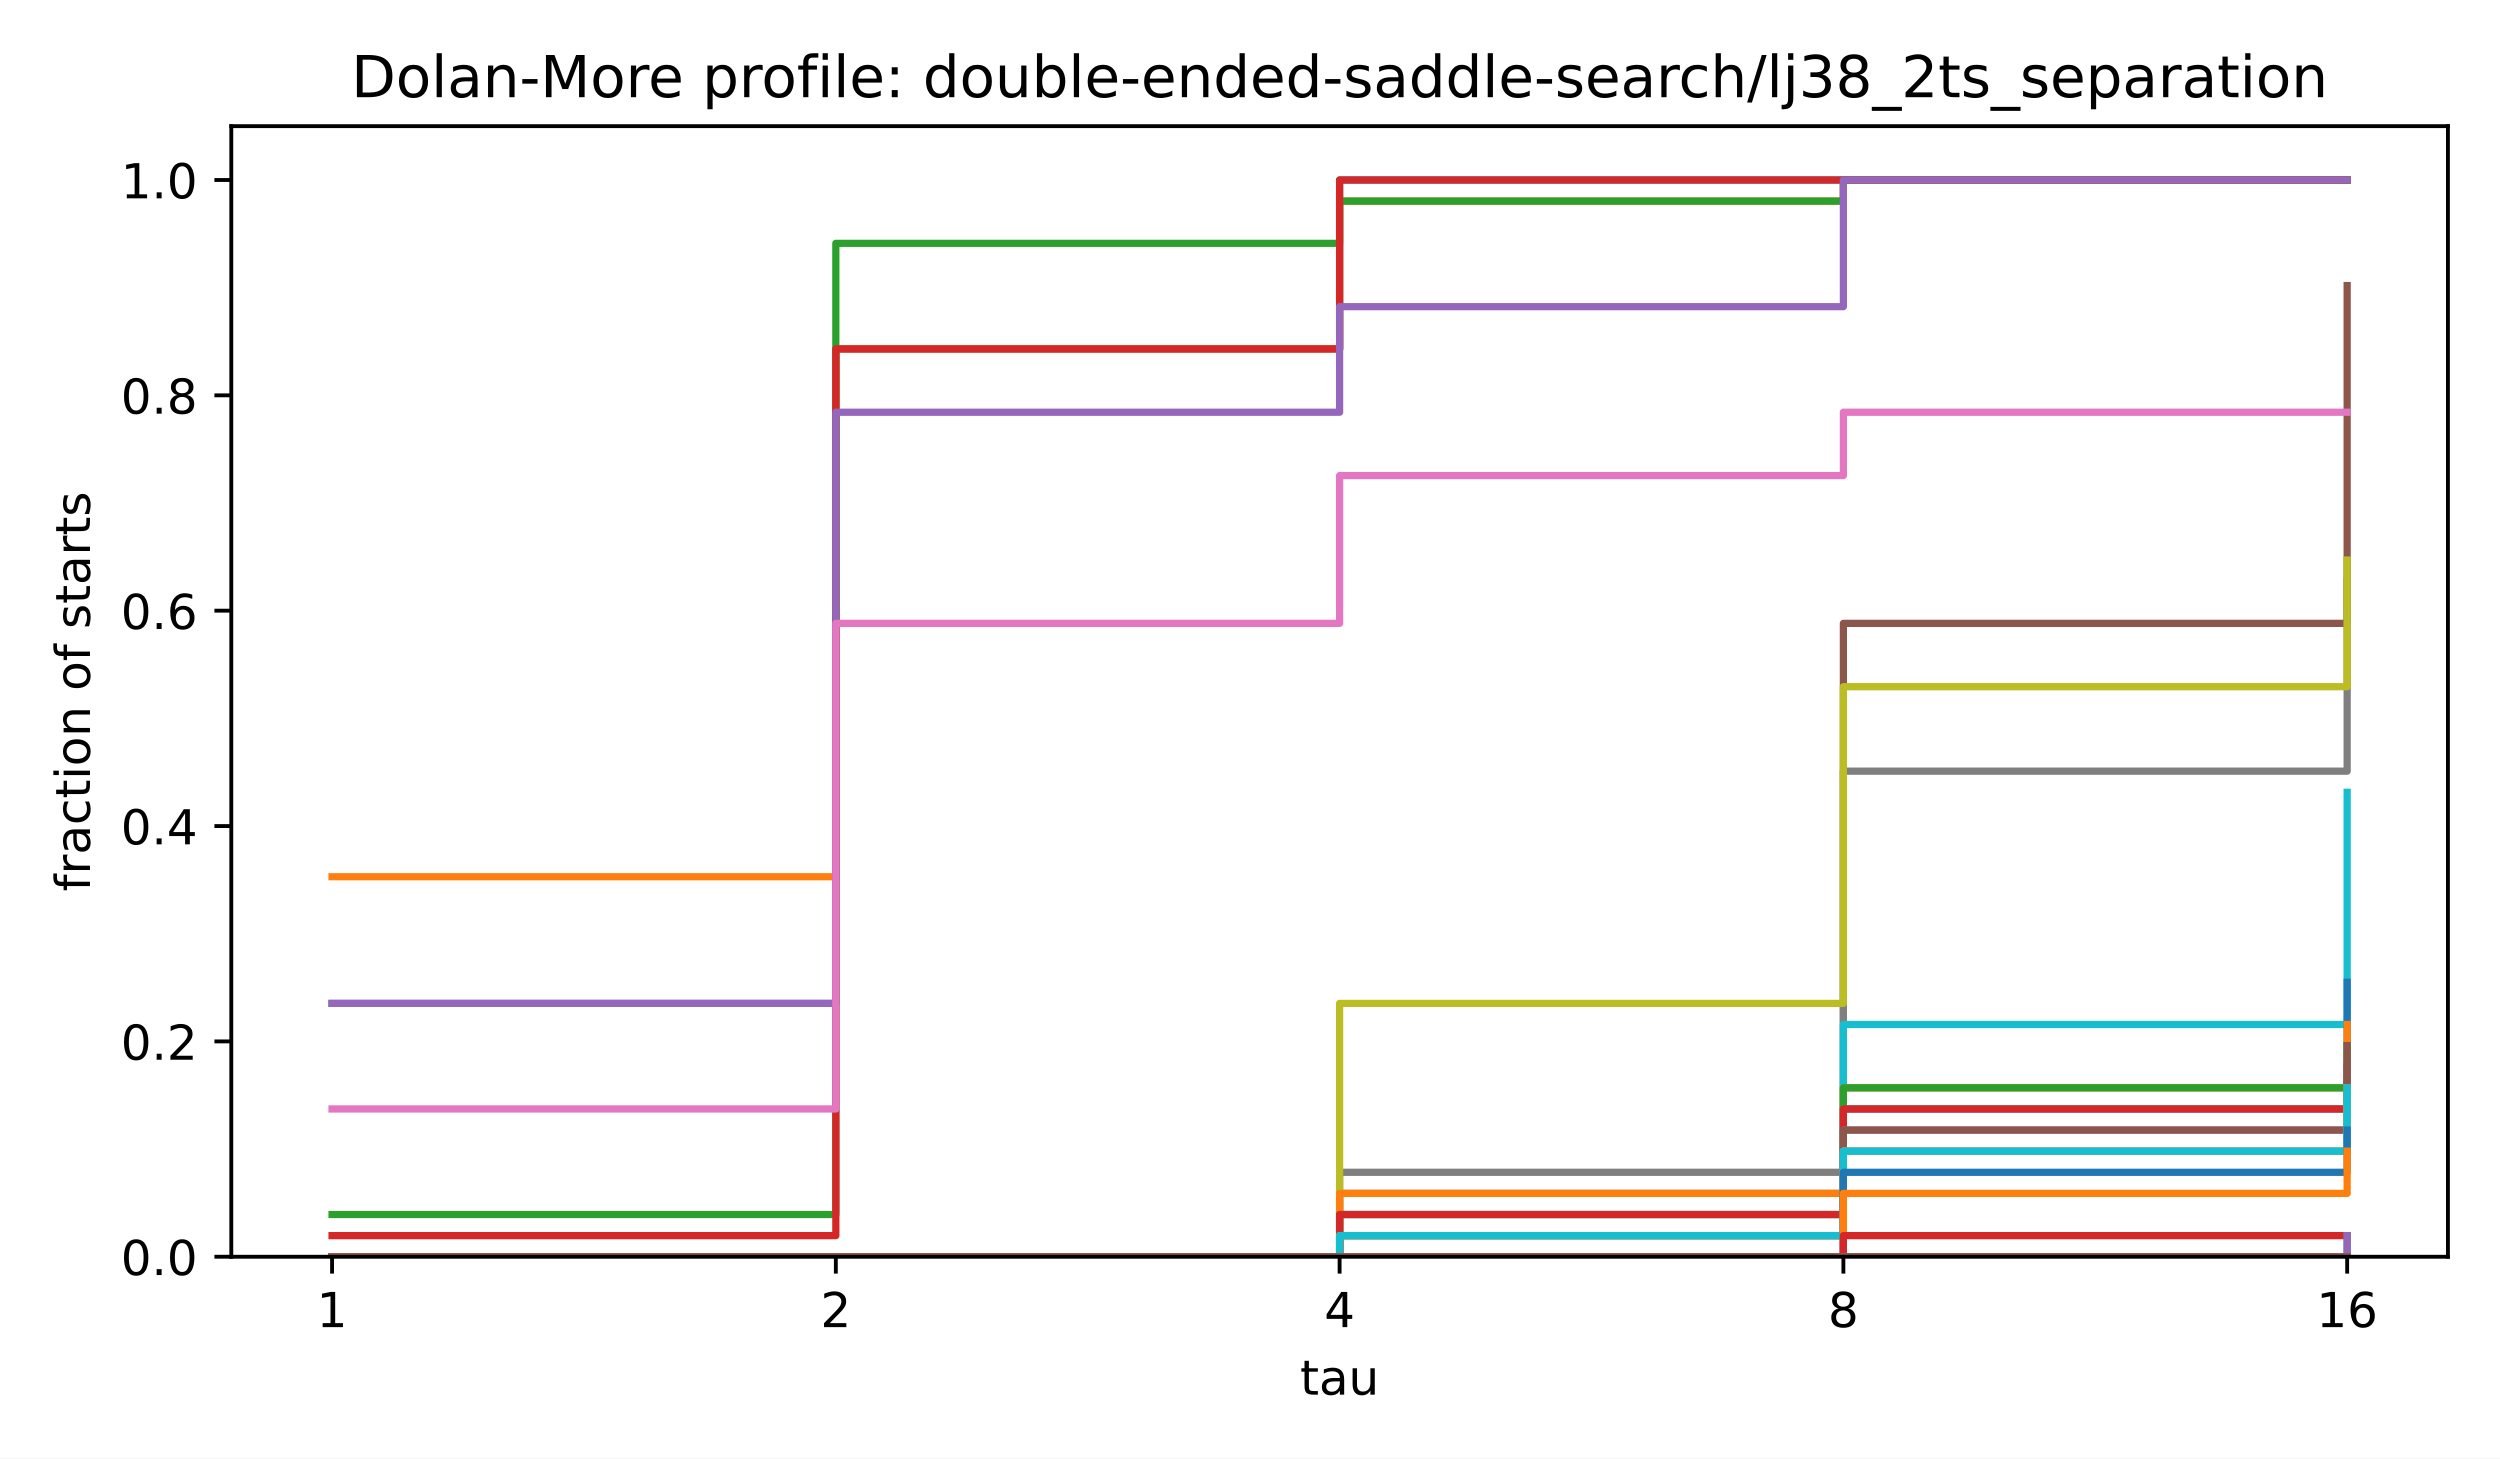
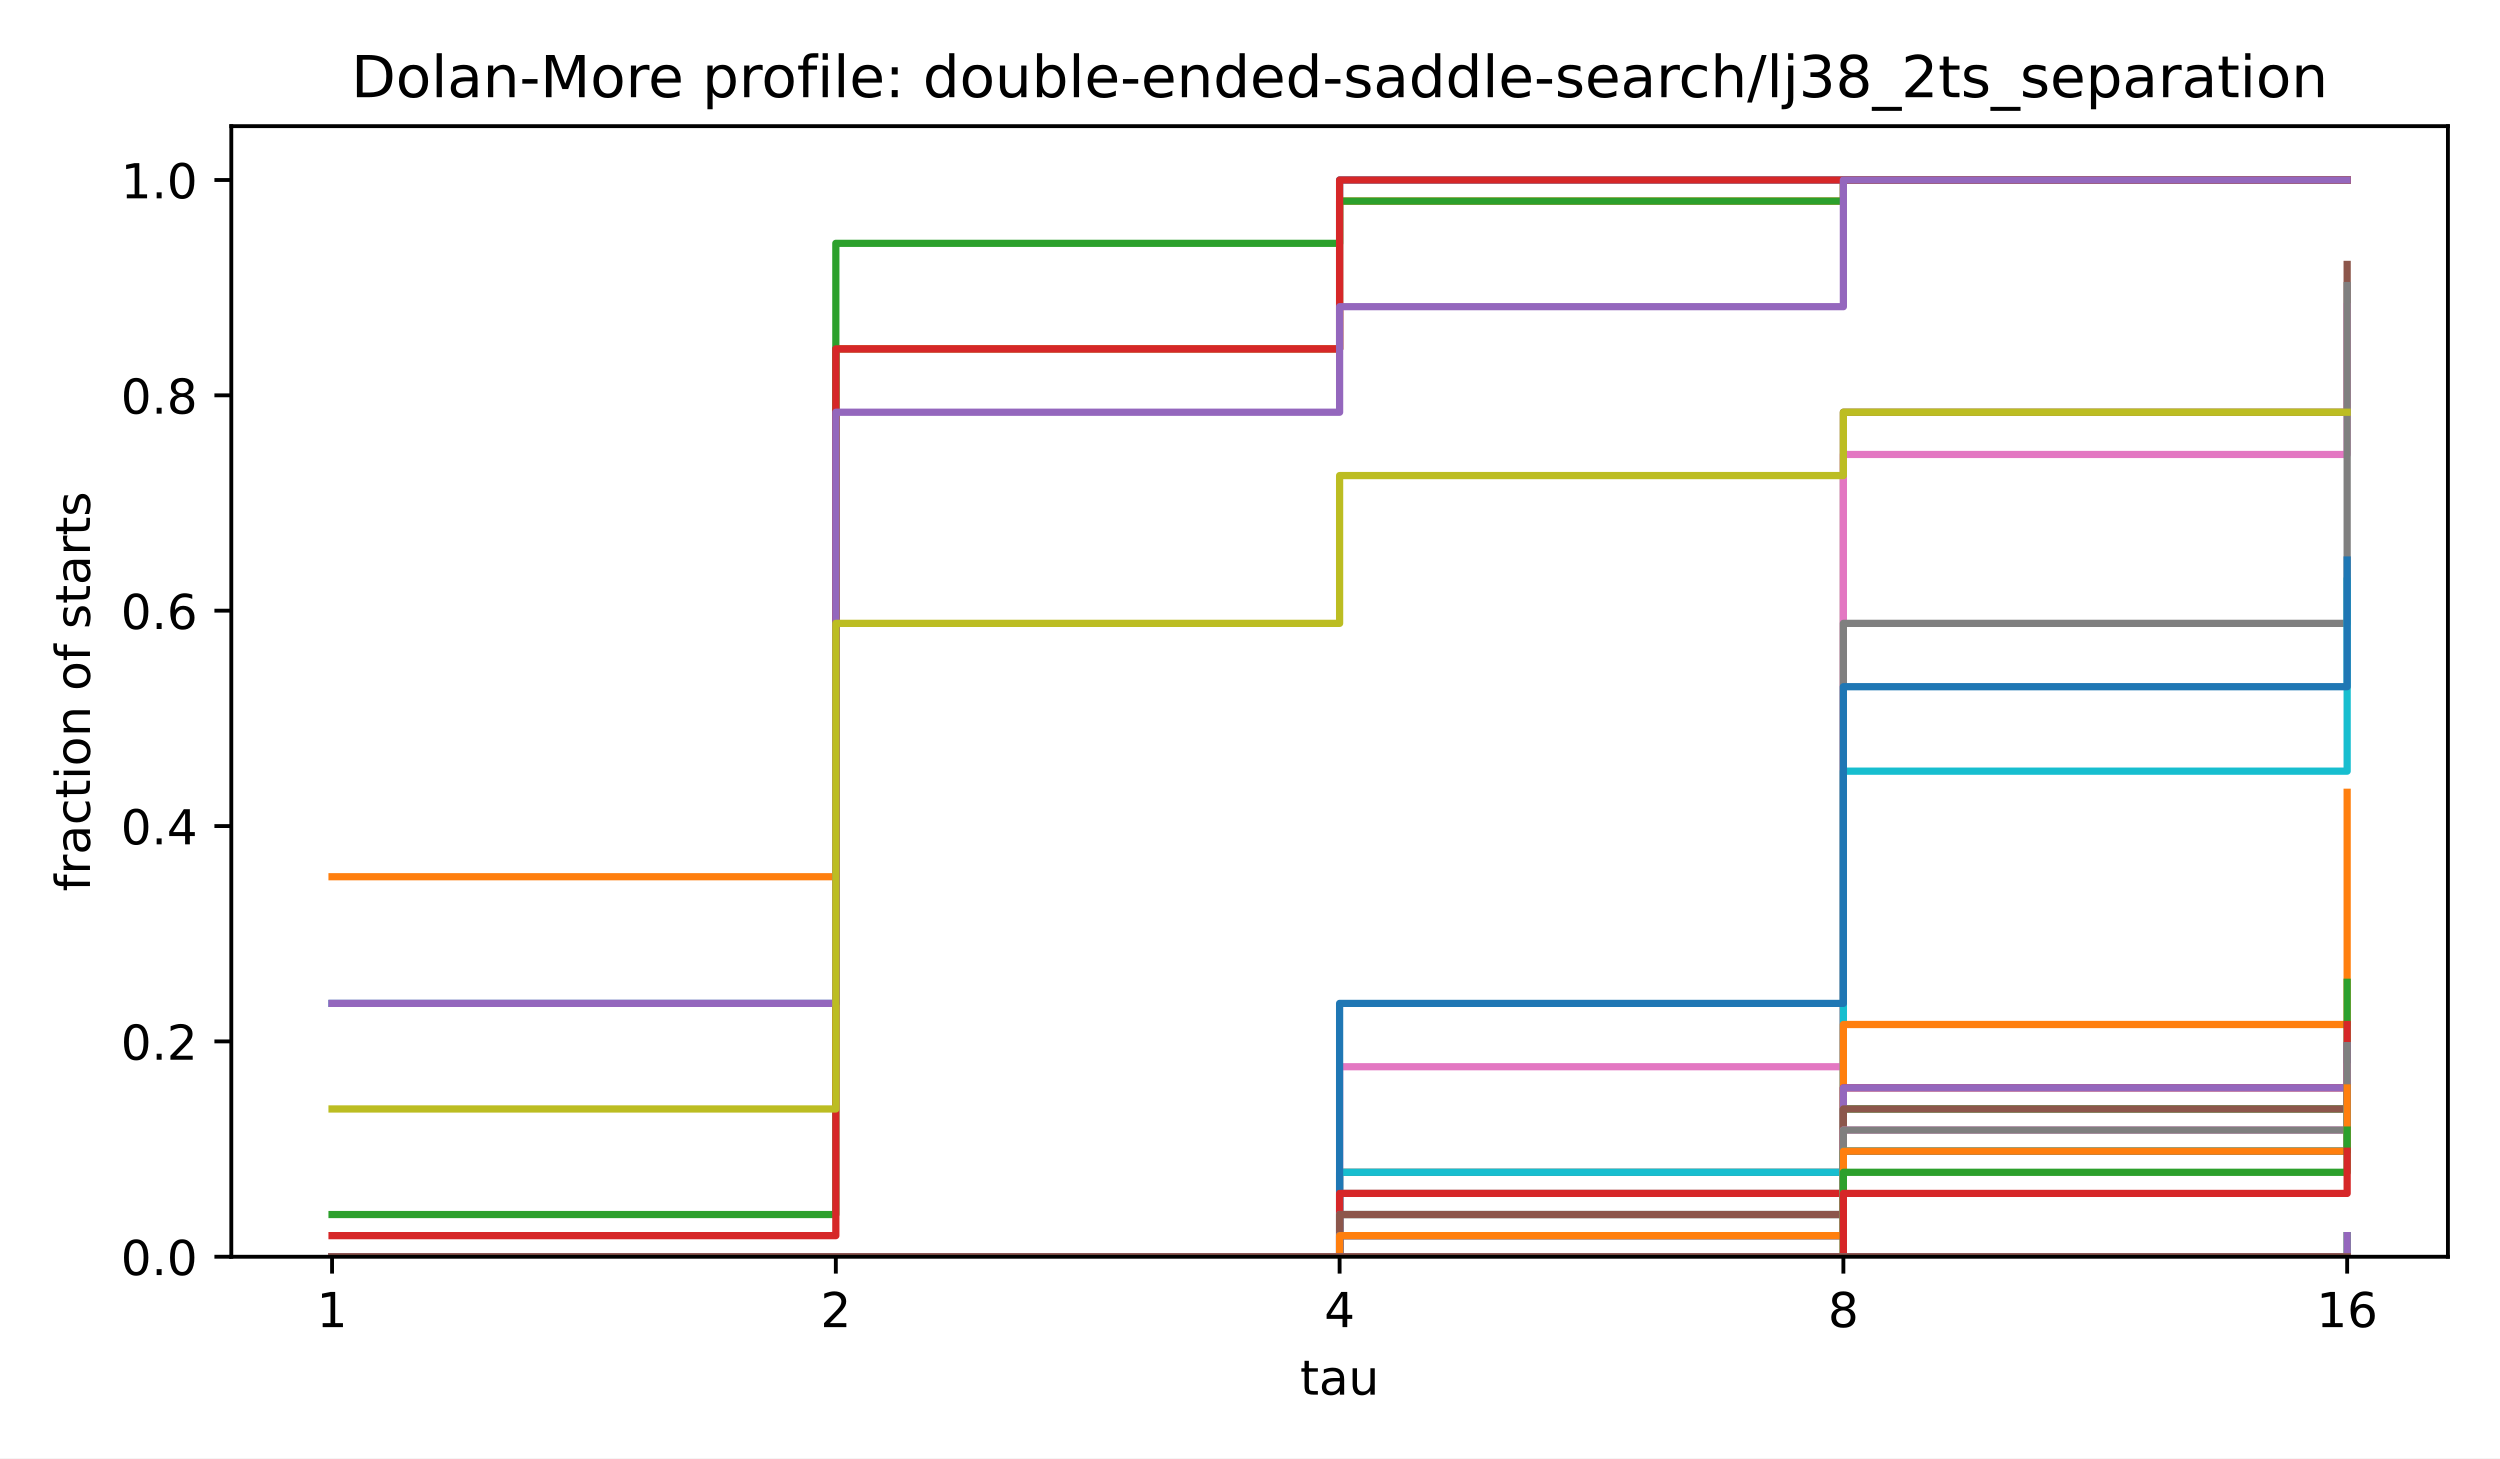
<svg xmlns="http://www.w3.org/2000/svg" xmlns:xlink="http://www.w3.org/1999/xlink" width="518.4pt" height="302.4pt" viewBox="0 0 518.4 302.4" version="1.1">
  <defs>
    <style type="text/css">*{stroke-linejoin: round; stroke-linecap: butt}</style>
  </defs>
  <g id="figure_1">
    <g id="patch_1">
      <path d="M 0 302.4  L 518.4 302.4  L 518.4 0  L 0 0  z " style="fill: #ffffff" />
    </g>
    <g id="axes_1">
      <g id="patch_2">
        <path d="M 47.962 260.6  L 507.6 260.6  L 507.6 26.16  L 47.962 26.16  z " style="fill: #ffffff" />
      </g>
      <g id="matplotlib.axis_1">
        <g id="xtick_1">
          <g id="line2d_1">
            <defs>
              <path id="m8ea4d47d77" d="M 0 0  L 0 3.5  " style="stroke: #000000; stroke-width: 0.8" />
            </defs>
            <g>
              <use xlink:href="#m8ea4d47d77" x="68.855" y="260.6" style="stroke: #000000; stroke-width: 0.8" />
            </g>
          </g>
          <g id="text_1">
            <text style="font-size: 10px; font-family: 'DejaVu Sans', 'Bitstream Vera Sans', 'Computer Modern Sans Serif', 'Lucida Grande', 'Verdana', 'Geneva', 'Lucid', 'Arial', 'Helvetica', 'Avant Garde', sans-serif; text-anchor: middle" x="68.855" y="275.198" transform="rotate(-0 68.85496 275.1977)">1</text>
          </g>
        </g>
        <g id="xtick_2">
          <g id="line2d_2">
            <g>
              <use xlink:href="#m8ea4d47d77" x="173.318" y="260.6" style="stroke: #000000; stroke-width: 0.8" />
            </g>
          </g>
          <g id="text_2">
            <text style="font-size: 10px; font-family: 'DejaVu Sans', 'Bitstream Vera Sans', 'Computer Modern Sans Serif', 'Lucida Grande', 'Verdana', 'Geneva', 'Lucid', 'Arial', 'Helvetica', 'Avant Garde', sans-serif; text-anchor: middle" x="173.318" y="275.198" transform="rotate(-0 173.3181 275.1977)">2</text>
          </g>
        </g>
        <g id="xtick_3">
          <g id="line2d_3">
            <g>
              <use xlink:href="#m8ea4d47d77" x="277.781" y="260.6" style="stroke: #000000; stroke-width: 0.8" />
            </g>
          </g>
          <g id="text_3">
            <text style="font-size: 10px; font-family: 'DejaVu Sans', 'Bitstream Vera Sans', 'Computer Modern Sans Serif', 'Lucida Grande', 'Verdana', 'Geneva', 'Lucid', 'Arial', 'Helvetica', 'Avant Garde', sans-serif; text-anchor: middle" x="277.781" y="275.198" transform="rotate(-0 277.7812 275.1977)">4</text>
          </g>
        </g>
        <g id="xtick_4">
          <g id="line2d_4">
            <g>
              <use xlink:href="#m8ea4d47d77" x="382.244" y="260.6" style="stroke: #000000; stroke-width: 0.8" />
            </g>
          </g>
          <g id="text_4">
            <text style="font-size: 10px; font-family: 'DejaVu Sans', 'Bitstream Vera Sans', 'Computer Modern Sans Serif', 'Lucida Grande', 'Verdana', 'Geneva', 'Lucid', 'Arial', 'Helvetica', 'Avant Garde', sans-serif; text-anchor: middle" x="382.244" y="275.198" transform="rotate(-0 382.2443 275.1977)">8</text>
          </g>
        </g>
        <g id="xtick_5">
          <g id="line2d_5">
            <g>
              <use xlink:href="#m8ea4d47d77" x="486.707" y="260.6" style="stroke: #000000; stroke-width: 0.8" />
            </g>
          </g>
          <g id="text_5">
            <text style="font-size: 10px; font-family: 'DejaVu Sans', 'Bitstream Vera Sans', 'Computer Modern Sans Serif', 'Lucida Grande', 'Verdana', 'Geneva', 'Lucid', 'Arial', 'Helvetica', 'Avant Garde', sans-serif; text-anchor: middle" x="486.707" y="275.198" transform="rotate(-0 486.7074 275.1977)">16</text>
          </g>
        </g>
        <g id="text_6">
          <text style="font-size: 10px; font-family: 'DejaVu Sans', 'Bitstream Vera Sans', 'Computer Modern Sans Serif', 'Lucida Grande', 'Verdana', 'Geneva', 'Lucid', 'Arial', 'Helvetica', 'Avant Garde', sans-serif; text-anchor: middle" x="277.781" y="289.198" transform="rotate(-0 277.7812 289.1977)">tau</text>
        </g>
      </g>
      <g id="matplotlib.axis_2">
        <g id="ytick_1">
          <g id="line2d_6">
            <defs>
              <path id="md659df78fa" d="M 0 0  L -3.5 0  " style="stroke: #000000; stroke-width: 0.8" />
            </defs>
            <g>
              <use xlink:href="#md659df78fa" x="47.962" y="260.6" style="stroke: #000000; stroke-width: 0.8" />
            </g>
          </g>
          <g id="text_7">
            <text style="font-size: 10px; font-family: 'DejaVu Sans', 'Bitstream Vera Sans', 'Computer Modern Sans Serif', 'Lucida Grande', 'Verdana', 'Geneva', 'Lucid', 'Arial', 'Helvetica', 'Avant Garde', sans-serif; text-anchor: end" x="40.962" y="264.399" transform="rotate(-0 40.96234 264.3988)">0.0</text>
          </g>
        </g>
        <g id="ytick_2">
          <g id="line2d_7">
            <g>
              <use xlink:href="#md659df78fa" x="47.962" y="215.945" style="stroke: #000000; stroke-width: 0.8" />
            </g>
          </g>
          <g id="text_8">
            <text style="font-size: 10px; font-family: 'DejaVu Sans', 'Bitstream Vera Sans', 'Computer Modern Sans Serif', 'Lucida Grande', 'Verdana', 'Geneva', 'Lucid', 'Arial', 'Helvetica', 'Avant Garde', sans-serif; text-anchor: end" x="40.962" y="219.744" transform="rotate(-0 40.96234 219.7436)">0.2</text>
          </g>
        </g>
        <g id="ytick_3">
          <g id="line2d_8">
            <g>
              <use xlink:href="#md659df78fa" x="47.962" y="171.29" style="stroke: #000000; stroke-width: 0.8" />
            </g>
          </g>
          <g id="text_9">
            <text style="font-size: 10px; font-family: 'DejaVu Sans', 'Bitstream Vera Sans', 'Computer Modern Sans Serif', 'Lucida Grande', 'Verdana', 'Geneva', 'Lucid', 'Arial', 'Helvetica', 'Avant Garde', sans-serif; text-anchor: end" x="40.962" y="175.088" transform="rotate(-0 40.96234 175.0884)">0.4</text>
          </g>
        </g>
        <g id="ytick_4">
          <g id="line2d_9">
            <g>
              <use xlink:href="#md659df78fa" x="47.962" y="126.634" style="stroke: #000000; stroke-width: 0.8" />
            </g>
          </g>
          <g id="text_10">
            <text style="font-size: 10px; font-family: 'DejaVu Sans', 'Bitstream Vera Sans', 'Computer Modern Sans Serif', 'Lucida Grande', 'Verdana', 'Geneva', 'Lucid', 'Arial', 'Helvetica', 'Avant Garde', sans-serif; text-anchor: end" x="40.962" y="130.433" transform="rotate(-0 40.96234 130.4331)">0.6</text>
          </g>
        </g>
        <g id="ytick_5">
          <g id="line2d_10">
            <g>
              <use xlink:href="#md659df78fa" x="47.962" y="81.979" style="stroke: #000000; stroke-width: 0.8" />
            </g>
          </g>
          <g id="text_11">
            <text style="font-size: 10px; font-family: 'DejaVu Sans', 'Bitstream Vera Sans', 'Computer Modern Sans Serif', 'Lucida Grande', 'Verdana', 'Geneva', 'Lucid', 'Arial', 'Helvetica', 'Avant Garde', sans-serif; text-anchor: end" x="40.962" y="85.778" transform="rotate(-0 40.96234 85.77788)">0.8</text>
          </g>
        </g>
        <g id="ytick_6">
          <g id="line2d_11">
            <g>
              <use xlink:href="#md659df78fa" x="47.962" y="37.324" style="stroke: #000000; stroke-width: 0.8" />
            </g>
          </g>
          <g id="text_12">
            <text style="font-size: 10px; font-family: 'DejaVu Sans', 'Bitstream Vera Sans', 'Computer Modern Sans Serif', 'Lucida Grande', 'Verdana', 'Geneva', 'Lucid', 'Arial', 'Helvetica', 'Avant Garde', sans-serif; text-anchor: end" x="40.962" y="41.123" transform="rotate(-0 40.96234 41.12264)">1.0</text>
          </g>
        </g>
        <g id="text_13">
          <text style="font-size: 10px; font-family: 'DejaVu Sans', 'Bitstream Vera Sans', 'Computer Modern Sans Serif', 'Lucida Grande', 'Verdana', 'Geneva', 'Lucid', 'Arial', 'Helvetica', 'Avant Garde', sans-serif; text-anchor: middle" x="18.657" y="143.38" transform="rotate(-90 18.65687 143.38)">fraction of starts</text>
        </g>
      </g>
      <g id="line2d_12">
        <path d="M 68.855 208.064  L 173.318 208.064  L 173.318 72.348  L 277.781 72.348  L 277.781 37.324  L 382.244 37.324  L 382.244 37.324  L 486.707 37.324  L 486.707 37.324  " clip-path="url(#p4e380cea4b)" style="fill: none; stroke: #1f77b4; stroke-width: 1.5; stroke-linecap: square" />
      </g>
      <g id="line2d_13">
        <path d="M 68.855 181.797  L 173.318 181.797  L 173.318 72.348  L 277.781 72.348  L 277.781 41.702  L 382.244 41.702  L 382.244 37.324  L 486.707 37.324  L 486.707 37.324  " clip-path="url(#p4e380cea4b)" style="fill: none; stroke: #ff7f0e; stroke-width: 1.5; stroke-linecap: square" />
      </g>
      <g id="line2d_14">
        <path d="M 68.855 251.844  L 173.318 251.844  L 173.318 50.458  L 277.781 50.458  L 277.781 41.702  L 382.244 41.702  L 382.244 37.324  L 486.707 37.324  L 486.707 37.324  " clip-path="url(#p4e380cea4b)" style="fill: none; stroke: #2ca02c; stroke-width: 1.5; stroke-linecap: square" />
      </g>
      <g id="line2d_15">
        <path d="M 68.855 256.222  L 173.318 256.222  L 173.318 72.348  L 277.781 72.348  L 277.781 37.324  L 382.244 37.324  L 382.244 37.324  L 486.707 37.324  L 486.707 37.324  " clip-path="url(#p4e380cea4b)" style="fill: none; stroke: #d62728; stroke-width: 1.5; stroke-linecap: square" />
      </g>
      <g id="line2d_16">
        <path d="M 68.855 208.064  L 173.318 208.064  L 173.318 85.481  L 277.781 85.481  L 277.781 63.592  L 382.244 63.592  L 382.244 37.324  L 486.707 37.324  L 486.707 37.324  " clip-path="url(#p4e380cea4b)" style="fill: none; stroke: #9467bd; stroke-width: 1.5; stroke-linecap: square" />
      </g>
      <g id="line2d_17">
-         <path d="M 68.855 260.6  L 173.318 260.6  L 173.318 260.6  L 277.781 260.6  L 277.781 247.466  L 382.244 247.466  L 382.244 129.261  L 486.707 129.261  L 486.707 59.214  " clip-path="url(#p4e380cea4b)" style="fill: none; stroke: #8c564b; stroke-width: 1.5; stroke-linecap: square" />
+         <path d="M 68.855 260.6  L 173.318 260.6  L 173.318 260.6  L 277.781 260.6  L 277.781 243.088  L 382.244 243.088  L 382.244 85.481  L 486.707 85.481  L 486.707 54.836  " clip-path="url(#p4e380cea4b)" style="fill: none; stroke: #8c564b; stroke-width: 1.5; stroke-linecap: square" />
      </g>
      <g id="line2d_18">
-         <path d="M 68.855 229.954  L 173.318 229.954  L 173.318 129.261  L 277.781 129.261  L 277.781 98.615  L 382.244 98.615  L 382.244 85.481  L 486.707 85.481  L 486.707 85.481  " clip-path="url(#p4e380cea4b)" style="fill: none; stroke: #e377c2; stroke-width: 1.5; stroke-linecap: square" />
+         <path d="M 68.855 260.6  L 173.318 260.6  L 173.318 260.6  L 277.781 260.6  L 277.781 221.198  L 382.244 221.198  L 382.244 94.237  L 486.707 94.237  L 486.707 63.592  " clip-path="url(#p4e380cea4b)" style="fill: none; stroke: #e377c2; stroke-width: 1.5; stroke-linecap: square" />
      </g>
      <g id="line2d_19">
-         <path d="M 68.855 260.6  L 173.318 260.6  L 173.318 260.6  L 277.781 260.6  L 277.781 243.088  L 382.244 243.088  L 382.244 159.907  L 486.707 159.907  L 486.707 120.505  " clip-path="url(#p4e380cea4b)" style="fill: none; stroke: #7f7f7f; stroke-width: 1.5; stroke-linecap: square" />
+         <path d="M 68.855 260.6  L 173.318 260.6  L 173.318 260.6  L 277.781 260.6  L 277.781 247.466  L 382.244 247.466  L 382.244 129.261  L 486.707 129.261  L 486.707 59.214  " clip-path="url(#p4e380cea4b)" style="fill: none; stroke: #7f7f7f; stroke-width: 1.5; stroke-linecap: square" />
      </g>
      <g id="line2d_20">
-         <path d="M 68.855 260.6  L 173.318 260.6  L 173.318 260.6  L 277.781 260.6  L 277.781 208.064  L 382.244 208.064  L 382.244 142.395  L 486.707 142.395  L 486.707 116.127  " clip-path="url(#p4e380cea4b)" style="fill: none; stroke: #bcbd22; stroke-width: 1.5; stroke-linecap: square" />
+         <path d="M 68.855 229.954  L 173.318 229.954  L 173.318 129.261  L 277.781 129.261  L 277.781 98.615  L 382.244 98.615  L 382.244 85.481  L 486.707 85.481  L 486.707 85.481  " clip-path="url(#p4e380cea4b)" style="fill: none; stroke: #bcbd22; stroke-width: 1.5; stroke-linecap: square" />
      </g>
      <g id="line2d_21">
-         <path d="M 68.855 260.6  L 173.318 260.6  L 173.318 260.6  L 277.781 260.6  L 277.781 260.6  L 382.244 260.6  L 382.244 212.442  L 486.707 212.442  L 486.707 164.285  " clip-path="url(#p4e380cea4b)" style="fill: none; stroke: #17becf; stroke-width: 1.5; stroke-linecap: square" />
+         <path d="M 68.855 260.6  L 173.318 260.6  L 173.318 260.6  L 277.781 260.6  L 277.781 243.088  L 382.244 243.088  L 382.244 159.907  L 486.707 159.907  L 486.707 120.505  " clip-path="url(#p4e380cea4b)" style="fill: none; stroke: #17becf; stroke-width: 1.5; stroke-linecap: square" />
      </g>
      <g id="line2d_22">
-         <path d="M 68.855 260.6  L 173.318 260.6  L 173.318 260.6  L 277.781 260.6  L 277.781 251.844  L 382.244 251.844  L 382.244 229.954  L 486.707 229.954  L 486.707 203.686  " clip-path="url(#p4e380cea4b)" style="fill: none; stroke: #1f77b4; stroke-width: 1.5; stroke-linecap: square" />
+         <path d="M 68.855 260.6  L 173.318 260.6  L 173.318 260.6  L 277.781 260.6  L 277.781 208.064  L 382.244 208.064  L 382.244 142.395  L 486.707 142.395  L 486.707 116.127  " clip-path="url(#p4e380cea4b)" style="fill: none; stroke: #1f77b4; stroke-width: 1.5; stroke-linecap: square" />
      </g>
      <g id="line2d_23">
-         <path d="M 68.855 260.6  L 173.318 260.6  L 173.318 260.6  L 277.781 260.6  L 277.781 247.466  L 382.244 247.466  L 382.244 225.576  L 486.707 225.576  L 486.707 212.442  " clip-path="url(#p4e380cea4b)" style="fill: none; stroke: #ff7f0e; stroke-width: 1.5; stroke-linecap: square" />
+         <path d="M 68.855 260.6  L 173.318 260.6  L 173.318 260.6  L 277.781 260.6  L 277.781 260.6  L 382.244 260.6  L 382.244 212.442  L 486.707 212.442  L 486.707 164.285  " clip-path="url(#p4e380cea4b)" style="fill: none; stroke: #ff7f0e; stroke-width: 1.5; stroke-linecap: square" />
      </g>
      <g id="line2d_24">
-         <path d="M 68.855 260.6  L 173.318 260.6  L 173.318 260.6  L 277.781 260.6  L 277.781 251.844  L 382.244 251.844  L 382.244 225.576  L 486.707 225.576  L 486.707 216.82  " clip-path="url(#p4e380cea4b)" style="fill: none; stroke: #2ca02c; stroke-width: 1.5; stroke-linecap: square" />
+         <path d="M 68.855 260.6  L 173.318 260.6  L 173.318 260.6  L 277.781 260.6  L 277.781 251.844  L 382.244 251.844  L 382.244 229.954  L 486.707 229.954  L 486.707 203.686  " clip-path="url(#p4e380cea4b)" style="fill: none; stroke: #2ca02c; stroke-width: 1.5; stroke-linecap: square" />
      </g>
      <g id="line2d_25">
-         <path d="M 68.855 260.6  L 173.318 260.6  L 173.318 260.6  L 277.781 260.6  L 277.781 251.844  L 382.244 251.844  L 382.244 229.954  L 486.707 229.954  L 486.707 221.198  " clip-path="url(#p4e380cea4b)" style="fill: none; stroke: #d62728; stroke-width: 1.5; stroke-linecap: square" />
+         <path d="M 68.855 260.6  L 173.318 260.6  L 173.318 260.6  L 277.781 260.6  L 277.781 247.466  L 382.244 247.466  L 382.244 225.576  L 486.707 225.576  L 486.707 212.442  " clip-path="url(#p4e380cea4b)" style="fill: none; stroke: #d62728; stroke-width: 1.5; stroke-linecap: square" />
      </g>
      <g id="line2d_26">
-         <path d="M 68.855 260.6  L 173.318 260.6  L 173.318 260.6  L 277.781 260.6  L 277.781 256.222  L 382.244 256.222  L 382.244 234.332  L 486.707 234.332  L 486.707 221.198  " clip-path="url(#p4e380cea4b)" style="fill: none; stroke: #9467bd; stroke-width: 1.5; stroke-linecap: square" />
+         <path d="M 68.855 260.6  L 173.318 260.6  L 173.318 260.6  L 277.781 260.6  L 277.781 251.844  L 382.244 251.844  L 382.244 225.576  L 486.707 225.576  L 486.707 216.82  " clip-path="url(#p4e380cea4b)" style="fill: none; stroke: #9467bd; stroke-width: 1.5; stroke-linecap: square" />
      </g>
      <g id="line2d_27">
-         <path d="M 68.855 260.6  L 173.318 260.6  L 173.318 260.6  L 277.781 260.6  L 277.781 256.222  L 382.244 256.222  L 382.244 234.332  L 486.707 234.332  L 486.707 216.82  " clip-path="url(#p4e380cea4b)" style="fill: none; stroke: #8c564b; stroke-width: 1.5; stroke-linecap: square" />
+         <path d="M 68.855 260.6  L 173.318 260.6  L 173.318 260.6  L 277.781 260.6  L 277.781 251.844  L 382.244 251.844  L 382.244 229.954  L 486.707 229.954  L 486.707 221.198  " clip-path="url(#p4e380cea4b)" style="fill: none; stroke: #8c564b; stroke-width: 1.5; stroke-linecap: square" />
      </g>
      <g id="line2d_28">
-         <path d="M 68.855 260.6  L 173.318 260.6  L 173.318 260.6  L 277.781 260.6  L 277.781 260.6  L 382.244 260.6  L 382.244 238.71  L 486.707 238.71  L 486.707 229.954  " clip-path="url(#p4e380cea4b)" style="fill: none; stroke: #e377c2; stroke-width: 1.5; stroke-linecap: square" />
+         <path d="M 68.855 260.6  L 173.318 260.6  L 173.318 260.6  L 277.781 260.6  L 277.781 256.222  L 382.244 256.222  L 382.244 234.332  L 486.707 234.332  L 486.707 221.198  " clip-path="url(#p4e380cea4b)" style="fill: none; stroke: #e377c2; stroke-width: 1.5; stroke-linecap: square" />
      </g>
      <g id="line2d_29">
-         <path d="M 68.855 260.6  L 173.318 260.6  L 173.318 260.6  L 277.781 260.6  L 277.781 260.6  L 382.244 260.6  L 382.244 238.71  L 486.707 238.71  L 486.707 229.954  " clip-path="url(#p4e380cea4b)" style="fill: none; stroke: #7f7f7f; stroke-width: 1.5; stroke-linecap: square" />
+         <path d="M 68.855 260.6  L 173.318 260.6  L 173.318 260.6  L 277.781 260.6  L 277.781 256.222  L 382.244 256.222  L 382.244 234.332  L 486.707 234.332  L 486.707 216.82  " clip-path="url(#p4e380cea4b)" style="fill: none; stroke: #7f7f7f; stroke-width: 1.5; stroke-linecap: square" />
      </g>
      <g id="line2d_30">
-         <path d="M 68.855 260.6  L 173.318 260.6  L 173.318 260.6  L 277.781 260.6  L 277.781 256.222  L 382.244 256.222  L 382.244 238.71  L 486.707 238.71  L 486.707 225.576  " clip-path="url(#p4e380cea4b)" style="fill: none; stroke: #bcbd22; stroke-width: 1.5; stroke-linecap: square" />
+         <path d="M 68.855 260.6  L 173.318 260.6  L 173.318 260.6  L 277.781 260.6  L 277.781 260.6  L 382.244 260.6  L 382.244 238.71  L 486.707 238.71  L 486.707 229.954  " clip-path="url(#p4e380cea4b)" style="fill: none; stroke: #bcbd22; stroke-width: 1.5; stroke-linecap: square" />
      </g>
      <g id="line2d_31">
-         <path d="M 68.855 260.6  L 173.318 260.6  L 173.318 260.6  L 277.781 260.6  L 277.781 256.222  L 382.244 256.222  L 382.244 238.71  L 486.707 238.71  L 486.707 225.576  " clip-path="url(#p4e380cea4b)" style="fill: none; stroke: #17becf; stroke-width: 1.5; stroke-linecap: square" />
+         <path d="M 68.855 260.6  L 173.318 260.6  L 173.318 260.6  L 277.781 260.6  L 277.781 260.6  L 382.244 260.6  L 382.244 238.71  L 486.707 238.71  L 486.707 229.954  " clip-path="url(#p4e380cea4b)" style="fill: none; stroke: #17becf; stroke-width: 1.5; stroke-linecap: square" />
      </g>
      <g id="line2d_32">
-         <path d="M 68.855 260.6  L 173.318 260.6  L 173.318 260.6  L 277.781 260.6  L 277.781 260.6  L 382.244 260.6  L 382.244 243.088  L 486.707 243.088  L 486.707 234.332  " clip-path="url(#p4e380cea4b)" style="fill: none; stroke: #1f77b4; stroke-width: 1.5; stroke-linecap: square" />
+         <path d="M 68.855 260.6  L 173.318 260.6  L 173.318 260.6  L 277.781 260.6  L 277.781 256.222  L 382.244 256.222  L 382.244 238.71  L 486.707 238.71  L 486.707 225.576  " clip-path="url(#p4e380cea4b)" style="fill: none; stroke: #1f77b4; stroke-width: 1.5; stroke-linecap: square" />
      </g>
      <g id="line2d_33">
-         <path d="M 68.855 260.6  L 173.318 260.6  L 173.318 260.6  L 277.781 260.6  L 277.781 260.6  L 382.244 260.6  L 382.244 247.466  L 486.707 247.466  L 486.707 238.71  " clip-path="url(#p4e380cea4b)" style="fill: none; stroke: #ff7f0e; stroke-width: 1.5; stroke-linecap: square" />
+         <path d="M 68.855 260.6  L 173.318 260.6  L 173.318 260.6  L 277.781 260.6  L 277.781 256.222  L 382.244 256.222  L 382.244 238.71  L 486.707 238.71  L 486.707 225.576  " clip-path="url(#p4e380cea4b)" style="fill: none; stroke: #ff7f0e; stroke-width: 1.5; stroke-linecap: square" />
      </g>
      <g id="line2d_34">
-         <path d="M 68.855 260.6  L 173.318 260.6  L 173.318 260.6  L 277.781 260.6  L 277.781 260.6  L 382.244 260.6  L 382.244 260.6  L 486.707 260.6  L 486.707 260.6  " clip-path="url(#p4e380cea4b)" style="fill: none; stroke: #2ca02c; stroke-width: 1.5; stroke-linecap: square" />
+         <path d="M 68.855 260.6  L 173.318 260.6  L 173.318 260.6  L 277.781 260.6  L 277.781 260.6  L 382.244 260.6  L 382.244 243.088  L 486.707 243.088  L 486.707 234.332  " clip-path="url(#p4e380cea4b)" style="fill: none; stroke: #2ca02c; stroke-width: 1.5; stroke-linecap: square" />
      </g>
      <g id="line2d_35">
-         <path d="M 68.855 260.6  L 173.318 260.6  L 173.318 260.6  L 277.781 260.6  L 277.781 260.6  L 382.244 260.6  L 382.244 256.222  L 486.707 256.222  L 486.707 256.222  " clip-path="url(#p4e380cea4b)" style="fill: none; stroke: #d62728; stroke-width: 1.5; stroke-linecap: square" />
+         <path d="M 68.855 260.6  L 173.318 260.6  L 173.318 260.6  L 277.781 260.6  L 277.781 260.6  L 382.244 260.6  L 382.244 247.466  L 486.707 247.466  L 486.707 238.71  " clip-path="url(#p4e380cea4b)" style="fill: none; stroke: #d62728; stroke-width: 1.5; stroke-linecap: square" />
      </g>
      <g id="line2d_36">
        <path d="M 68.855 260.6  L 173.318 260.6  L 173.318 260.6  L 277.781 260.6  L 277.781 260.6  L 382.244 260.6  L 382.244 260.6  L 486.707 260.6  L 486.707 260.6  " clip-path="url(#p4e380cea4b)" style="fill: none; stroke: #9467bd; stroke-width: 1.5; stroke-linecap: square" />
      </g>
      <g id="line2d_37">
        <path d="M 68.855 260.6  L 173.318 260.6  L 173.318 260.6  L 277.781 260.6  L 277.781 260.6  L 382.244 260.6  L 382.244 260.6  L 486.707 260.6  L 486.707 260.6  " clip-path="url(#p4e380cea4b)" style="fill: none; stroke: #8c564b; stroke-width: 1.5; stroke-linecap: square" />
      </g>
      <g id="line2d_38">
        <path d="M 68.855 260.6  L 173.318 260.6  L 173.318 260.6  L 277.781 260.6  L 277.781 260.6  L 382.244 260.6  L 382.244 260.6  L 486.707 260.6  L 486.707 260.6  " clip-path="url(#p4e380cea4b)" style="fill: none; stroke: #e377c2; stroke-width: 1.5; stroke-linecap: square" />
      </g>
      <g id="line2d_39">
        <path d="M 68.855 260.6  L 173.318 260.6  L 173.318 260.6  L 277.781 260.6  L 277.781 260.6  L 382.244 260.6  L 382.244 260.6  L 486.707 260.6  L 486.707 260.6  " clip-path="url(#p4e380cea4b)" style="fill: none; stroke: #7f7f7f; stroke-width: 1.5; stroke-linecap: square" />
      </g>
      <g id="line2d_40">
        <path d="M 68.855 260.6  L 173.318 260.6  L 173.318 260.6  L 277.781 260.6  L 277.781 260.6  L 382.244 260.6  L 382.244 260.6  L 486.707 260.6  L 486.707 260.6  " clip-path="url(#p4e380cea4b)" style="fill: none; stroke: #bcbd22; stroke-width: 1.5; stroke-linecap: square" />
      </g>
      <g id="line2d_41">
        <path d="M 68.855 260.6  L 173.318 260.6  L 173.318 260.6  L 277.781 260.6  L 277.781 260.6  L 382.244 260.6  L 382.244 260.6  L 486.707 260.6  L 486.707 260.6  " clip-path="url(#p4e380cea4b)" style="fill: none; stroke: #17becf; stroke-width: 1.5; stroke-linecap: square" />
      </g>
      <g id="line2d_42">
        <path d="M 68.855 260.6  L 173.318 260.6  L 173.318 260.6  L 277.781 260.6  L 277.781 260.6  L 382.244 260.6  L 382.244 260.6  L 486.707 260.6  L 486.707 260.6  " clip-path="url(#p4e380cea4b)" style="fill: none; stroke: #1f77b4; stroke-width: 1.5; stroke-linecap: square" />
      </g>
      <g id="line2d_43">
        <path d="M 68.855 260.6  L 173.318 260.6  L 173.318 260.6  L 277.781 260.6  L 277.781 260.6  L 382.244 260.6  L 382.244 260.6  L 486.707 260.6  L 486.707 260.6  " clip-path="url(#p4e380cea4b)" style="fill: none; stroke: #ff7f0e; stroke-width: 1.5; stroke-linecap: square" />
      </g>
      <g id="line2d_44">
        <path d="M 68.855 260.6  L 173.318 260.6  L 173.318 260.6  L 277.781 260.6  L 277.781 260.6  L 382.244 260.6  L 382.244 260.6  L 486.707 260.6  L 486.707 256.222  " clip-path="url(#p4e380cea4b)" style="fill: none; stroke: #2ca02c; stroke-width: 1.5; stroke-linecap: square" />
      </g>
      <g id="line2d_45">
        <path d="M 68.855 260.6  L 173.318 260.6  L 173.318 260.6  L 277.781 260.6  L 277.781 260.6  L 382.244 260.6  L 382.244 260.6  L 486.707 260.6  L 486.707 260.6  " clip-path="url(#p4e380cea4b)" style="fill: none; stroke: #d62728; stroke-width: 1.5; stroke-linecap: square" />
      </g>
      <g id="line2d_46">
        <path d="M 68.855 260.6  L 173.318 260.6  L 173.318 260.6  L 277.781 260.6  L 277.781 260.6  L 382.244 260.6  L 382.244 260.6  L 486.707 260.6  L 486.707 256.222  " clip-path="url(#p4e380cea4b)" style="fill: none; stroke: #9467bd; stroke-width: 1.5; stroke-linecap: square" />
      </g>
      <g id="line2d_47">
        <path d="M 68.855 260.6  L 173.318 260.6  L 173.318 260.6  L 277.781 260.6  L 277.781 260.6  L 382.244 260.6  L 382.244 260.6  L 486.707 260.6  L 486.707 260.6  " clip-path="url(#p4e380cea4b)" style="fill: none; stroke: #8c564b; stroke-width: 1.5; stroke-linecap: square" />
      </g>
      <g id="patch_3">
        <path d="M 47.962 260.6  L 47.962 26.16  " style="fill: none; stroke: #000000; stroke-width: 0.8; stroke-linejoin: miter; stroke-linecap: square" />
      </g>
      <g id="patch_4">
        <path d="M 507.6 260.6  L 507.6 26.16  " style="fill: none; stroke: #000000; stroke-width: 0.8; stroke-linejoin: miter; stroke-linecap: square" />
      </g>
      <g id="patch_5">
        <path d="M 47.962 260.6  L 507.6 260.6  " style="fill: none; stroke: #000000; stroke-width: 0.8; stroke-linejoin: miter; stroke-linecap: square" />
      </g>
      <g id="patch_6">
        <path d="M 47.962 26.16  L 507.6 26.16  " style="fill: none; stroke: #000000; stroke-width: 0.8; stroke-linejoin: miter; stroke-linecap: square" />
      </g>
      <g id="text_14">
        <text style="font-size: 12px; font-family: 'DejaVu Sans', 'Bitstream Vera Sans', 'Computer Modern Sans Serif', 'Lucida Grande', 'Verdana', 'Geneva', 'Lucid', 'Arial', 'Helvetica', 'Avant Garde', sans-serif; text-anchor: middle" x="277.781" y="20.16" transform="rotate(-0 277.7812 20.16)">Dolan-More profile: double-ended-saddle-search/lj38_2ts_separation</text>
      </g>
    </g>
  </g>
  <defs>
    <clipPath id="p4e380cea4b">
      <rect x="47.962" y="26.16" width="459.638" height="234.44" />
    </clipPath>
  </defs>
</svg>
